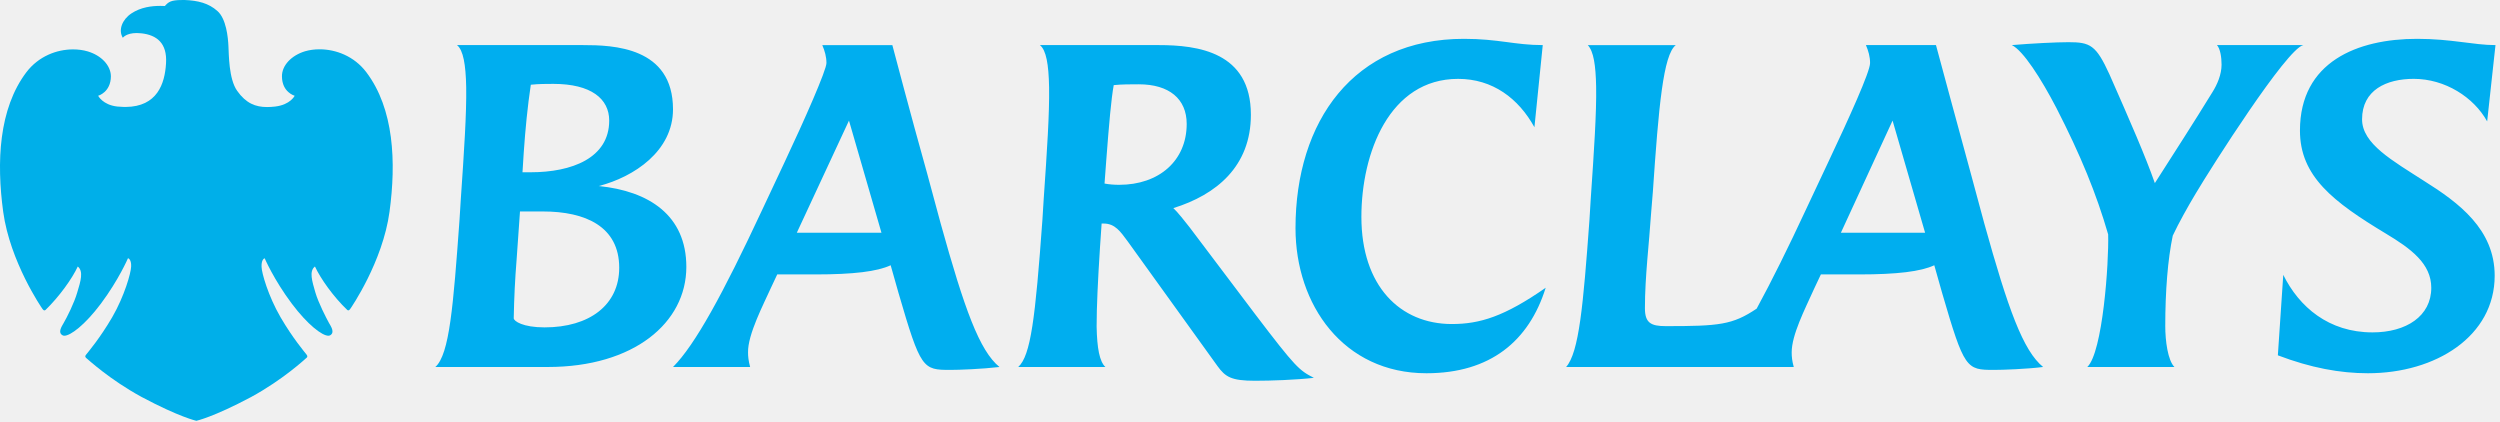
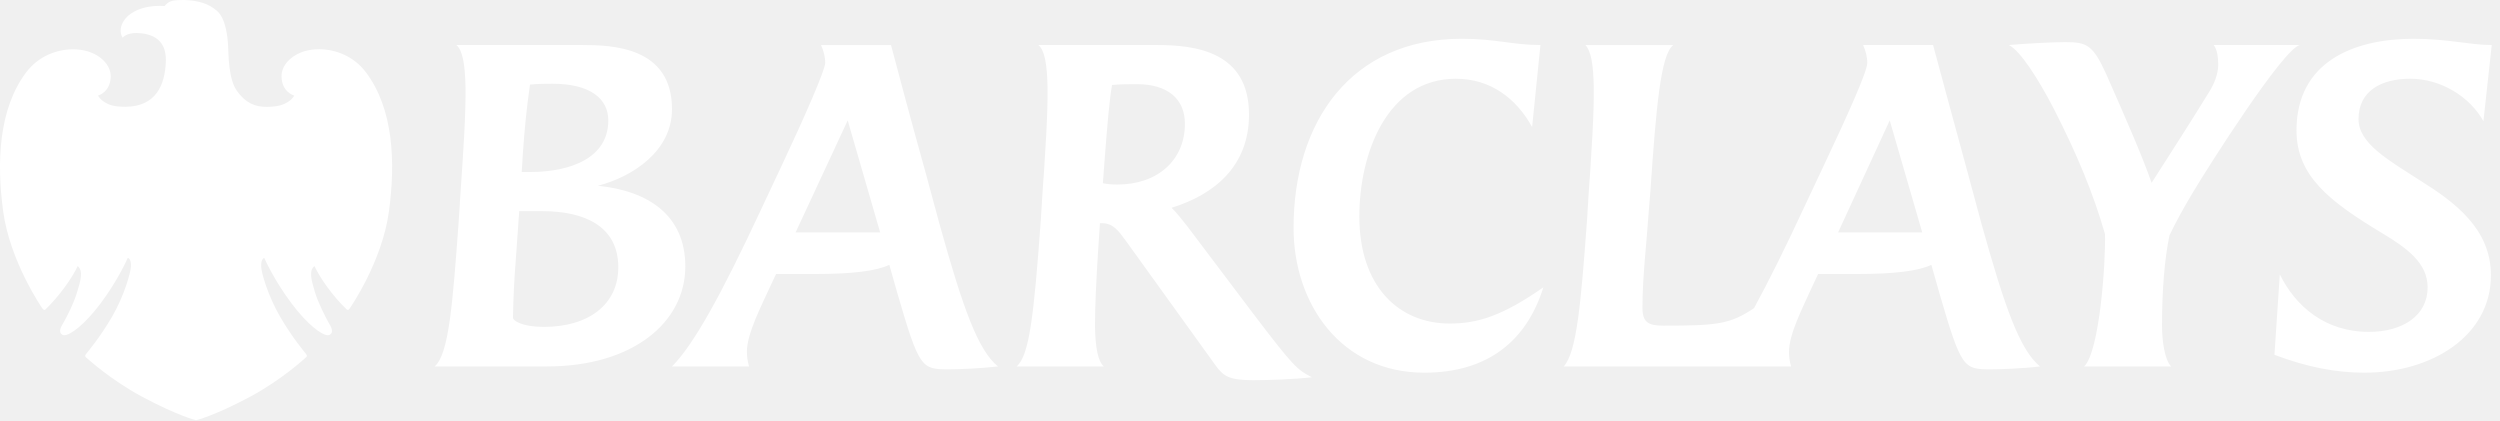
- <svg xmlns="http://www.w3.org/2000/svg" xmlns:xlink="http://www.w3.org/1999/xlink" version="1.0" id="Layer_1" x="0px" y="0px" width="390.528" height="65.853" viewBox="0 0 595.276 841.891" enable-background="new 0 0 595.276 841.891" xml:space="preserve">
-   <defs id="defs4203">
-     <defs id="defs4018">
-       <path d="M -203.862,562.153 L -203.862,447.633 C -203.861,441.039 -198.963,436.279 -192.5,436.279 C -198.963,436.279 -204.202,430.931 -204.202,424.34 L -204.232,392.137 C -204.232,389.249 -201.938,386.91 -199.114,386.91 L 79.182,386.91 C 90.916,386.91 100.428,396.613 100.428,408.581 L 100.428,572.869 C 100.428,578.279 96.127,583.821 90.82,583.821 L -182.616,583.821 C -194.355,583.821 -203.862,571.037 -203.862,562.153" id="SVGID_676_" />
-     </defs>
-     <clipPath id="SVGID_677_">
-       <use height="841.891" width="595.276" y="0" x="0" style="overflow:visible" id="use4022" overflow="visible" xlink:href="#SVGID_676_" />
-     </clipPath>
-   </defs>
-   <g id="g6604" transform="matrix(26.77527,0,0,26.77527,-8671.139,-11193.393)">
-     <path id="path21" d="M 427.24,427.105 C 426.244,425.3 424.097,423.931 421.765,423.931 C 419.714,423.931 417.91,424.771 417.91,426.949 C 417.91,428.783 420.181,430.027 422.545,431.552 C 425.125,433.169 427.801,435.158 427.801,438.612 C 427.801,443.122 423.416,445.889 418.346,445.889 C 416.262,445.889 414.086,445.485 411.629,444.552 L 412.032,438.549 C 413.215,440.945 415.424,442.841 418.687,442.841 C 421.207,442.841 423.072,441.629 423.072,439.513 C 423.072,437.709 421.547,436.59 419.683,435.471 C 415.763,433.108 413.277,431.209 413.277,427.789 C 413.277,422.656 417.568,420.946 422.015,420.946 C 424.595,420.946 426.214,421.413 427.861,421.413 L 427.24,427.105 M 405.502,432.484 C 404.94,433.418 404.228,434.691 403.79,435.626 C 403.418,437.398 403.231,439.763 403.231,442.374 C 403.231,443.463 403.418,444.924 403.915,445.422 L 397.416,445.422 C 398.565,444.334 399.033,437.649 398.972,435.533 C 398.101,432.517 396.917,429.624 395.114,426.109 C 393.966,423.902 392.627,421.816 391.787,421.413 C 393.248,421.29 395.114,421.196 396.017,421.196 C 397.633,421.196 398.07,421.413 399.066,423.591 C 400.618,427.106 401.769,429.747 402.454,431.708 C 404.103,429.126 405.253,427.354 406.746,424.928 C 407.119,424.337 407.43,423.591 407.43,422.875 C 407.43,422.314 407.336,421.693 407.088,421.413 L 413.526,421.413 C 412.282,421.693 406.683,430.495 405.502,432.484 M 382.892,427.044 L 379.037,435.408 L 385.318,435.408 L 382.892,427.044 M 390.45,445.639 C 388.396,445.639 388.242,445.578 386.593,439.918 L 386.003,437.834 C 385.009,438.3 383.234,438.518 380.405,438.518 L 377.544,438.518 L 377.046,439.575 C 376.331,441.163 375.367,443.026 375.367,444.335 C 375.367,444.646 375.398,444.987 375.523,445.423 L 358.542,445.423 C 359.507,444.335 359.818,440.821 360.284,434.444 L 360.377,432.921 C 360.626,429.282 360.815,426.483 360.782,424.525 C 360.751,422.908 360.595,421.881 360.16,421.415 L 366.723,421.415 C 365.789,422.131 365.446,425.986 365.012,432.363 L 364.887,433.886 C 364.731,436.25 364.421,438.675 364.421,441.039 C 364.421,442.126 364.856,442.375 365.977,442.375 C 369.956,442.375 370.953,442.282 372.755,441.069 C 373.874,439.016 375.151,436.434 376.393,433.76 L 378.075,430.184 C 379.66,426.825 381.214,423.403 381.214,422.751 C 381.214,422.283 381.09,421.849 380.905,421.413 L 386.129,421.413 C 386.129,421.413 388.243,429.251 388.71,430.929 L 389.735,434.724 C 391.507,441.1 392.628,444.209 394.121,445.422 C 392.875,445.578 391.103,445.639 390.45,445.639 M 348.125,445.889 C 341.936,445.889 338.359,440.789 338.359,435.067 C 338.359,427.106 342.681,420.946 350.923,420.946 C 353.504,420.946 354.718,421.413 356.8,421.413 L 356.179,427.54 C 354.997,425.394 353.068,423.932 350.488,423.932 C 345.357,423.932 343.273,429.469 343.273,434.227 C 343.273,439.389 346.166,442.218 350.021,442.218 C 352.105,442.218 353.939,441.658 357.019,439.513 C 355.775,443.495 352.882,445.889 348.125,445.889 M 326.667,424.337 C 326.076,424.337 325.359,424.337 324.801,424.399 C 324.614,425.425 324.458,427.198 324.24,430.058 L 324.115,431.739 C 324.428,431.802 324.831,431.834 325.205,431.834 C 328.189,431.834 330.243,430.028 330.243,427.293 C 330.243,425.425 328.937,424.337 326.667,424.337 M 335.342,446.449 C 333.57,446.449 333.134,446.168 332.544,445.359 L 325.826,436.029 C 325.297,435.314 324.893,434.723 324.054,434.723 L 323.898,434.723 L 323.775,436.527 C 323.618,438.984 323.525,440.945 323.525,442.406 C 323.556,444.023 323.743,445.017 324.179,445.422 L 317.679,445.422 C 318.611,444.582 318.952,441.783 319.482,434.443 L 319.576,432.92 C 319.825,429.313 320.012,426.513 319.98,424.555 C 319.948,422.844 319.763,421.786 319.295,421.413 C 322.996,421.413 328.158,421.413 328.158,421.413 C 331.05,421.413 335.031,421.912 335.031,426.607 C 335.031,430.462 332.449,432.578 329.247,433.572 C 329.558,433.853 330.117,434.568 330.46,435.004 L 335.342,441.473 C 338.39,445.485 338.638,445.671 339.728,446.231 C 338.359,446.386 336.525,446.449 335.342,446.449 M 305.054,427.044 L 301.164,435.408 L 307.477,435.408 L 305.054,427.044 M 312.609,445.639 C 310.558,445.639 310.402,445.578 308.754,439.918 L 308.163,437.834 C 307.166,438.3 305.394,438.518 302.564,438.518 L 299.703,438.518 L 299.206,439.575 C 298.708,440.696 297.495,442.998 297.526,444.335 C 297.526,444.646 297.557,444.957 297.682,445.423 L 291.929,445.423 C 293.577,443.775 295.661,439.95 298.553,433.761 L 300.233,430.185 C 301.756,426.951 303.374,423.281 303.374,422.752 C 303.374,422.284 303.251,421.85 303.063,421.414 L 308.289,421.414 C 308.289,421.414 309.655,426.608 310.869,430.93 L 311.895,434.725 C 313.668,441.101 314.787,444.21 316.28,445.423 C 314.943,445.578 313.263,445.639 312.609,445.639 M 283.002,424.306 C 282.535,424.306 281.914,424.306 281.323,424.369 C 281.074,426.048 280.918,427.665 280.795,429.437 C 280.795,429.437 280.701,430.96 280.701,430.898 L 281.323,430.898 C 284.371,430.898 287.171,429.841 287.171,427.044 C 287.171,425.425 285.833,424.306 283.002,424.306 M 282.226,433.822 L 280.516,433.822 L 280.267,437.367 C 280.143,438.923 280.08,440.228 280.049,441.783 C 280.049,442.002 280.733,442.468 282.349,442.468 C 285.708,442.468 287.917,440.789 287.917,438.02 C 287.917,434.941 285.397,433.822 282.226,433.822 M 282.599,445.422 L 274.202,445.422 C 275.26,444.488 275.54,440.85 276.006,434.443 L 276.099,432.951 C 276.349,429.312 276.535,426.513 276.504,424.555 C 276.473,422.875 276.286,421.786 275.819,421.413 L 285.211,421.413 C 287.45,421.413 291.929,421.538 291.929,426.202 C 291.929,429.312 289.036,431.24 286.393,431.926 C 290.125,432.299 292.924,434.102 292.924,437.958 C 292.923,442.125 289.005,445.422 282.599,445.422" style="fill:#00aeef" />
-     <path transform="translate(235.5614,-71.28032)" clip-path="url(#SVGID_677_)" d="M 19.741,489.332 C 18.909,489.332 18.737,489.477 18.467,489.778 C 18.361,489.771 18.25,489.769 18.134,489.769 C 17.494,489.769 16.672,489.863 15.971,490.332 C 15.294,490.779 14.972,491.57 15.333,492.149 C 15.333,492.149 15.575,491.794 16.371,491.794 C 16.483,491.794 16.607,491.806 16.739,491.817 C 17.839,491.947 18.653,492.526 18.554,494.055 C 18.466,495.583 17.893,497.287 15.549,497.307 C 15.549,497.307 15.247,497.307 14.925,497.277 C 13.834,497.158 13.491,496.473 13.491,496.473 C 13.491,496.473 14.434,496.217 14.442,495.02 C 14.434,494.206 13.725,493.461 12.702,493.16 C 12.367,493.062 11.999,493.014 11.616,493.014 C 10.41,493.014 9.056,493.519 8.143,494.711 C 6.073,497.444 5.905,501.428 6.41,505.133 C 6.918,508.846 9.273,512.285 9.342,512.379 C 9.392,512.445 9.437,512.481 9.488,512.481 C 9.514,512.481 9.541,512.469 9.569,512.446 C 10.586,511.459 11.556,510.11 11.971,509.208 C 12.415,509.562 12.183,510.315 11.939,511.119 C 11.707,511.941 11.143,513.032 10.939,513.384 C 10.742,513.728 10.478,514.128 10.833,514.337 C 10.869,514.359 10.915,514.371 10.97,514.371 C 11.426,514.371 12.499,513.576 13.696,511.98 C 15.036,510.184 15.716,508.59 15.716,508.59 C 15.814,508.612 15.978,508.778 15.951,509.23 C 15.933,509.689 15.461,511.397 14.542,512.987 C 13.613,514.576 12.755,515.57 12.582,515.796 C 12.475,515.927 12.566,516.009 12.635,516.062 C 12.703,516.108 14.346,517.642 16.733,518.938 C 19.561,520.445 20.815,520.716 20.815,520.716 C 20.815,520.716 22.066,520.452 24.894,518.946 C 27.28,517.648 28.93,516.107 28.991,516.055 C 29.06,516.008 29.148,515.934 29.044,515.79 C 28.881,515.574 28.02,514.575 27.093,512.986 C 26.177,511.407 25.687,509.688 25.68,509.235 C 25.661,508.778 25.815,508.627 25.909,508.589 C 25.909,508.589 26.596,510.193 27.936,511.979 C 29.139,513.577 30.202,514.37 30.66,514.37 C 30.718,514.37 30.764,514.358 30.802,514.336 C 31.146,514.127 30.89,513.721 30.688,513.381 C 30.5,513.031 29.928,511.947 29.685,511.118 C 29.452,510.305 29.21,509.553 29.662,509.207 C 30.078,510.109 31.041,511.465 32.061,512.438 C 32.088,512.466 32.119,512.48 32.149,512.48 C 32.194,512.48 32.242,512.445 32.284,512.384 C 32.359,512.284 34.718,508.851 35.222,505.132 C 35.728,501.419 35.561,497.444 33.489,494.71 C 32.582,493.515 31.218,493.007 30.004,493.007 C 29.625,493.007 29.263,493.056 28.932,493.151 C 27.901,493.461 27.195,494.213 27.201,495.019 C 27.201,496.216 28.149,496.472 28.149,496.472 C 28.149,496.472 27.832,497.14 26.702,497.276 C 26.491,497.302 26.286,497.314 26.09,497.314 C 25.24,497.314 24.524,497.044 23.864,496.112 C 23.224,495.215 23.245,493.368 23.208,492.752 C 23.179,492.127 23.045,490.725 22.388,490.153 C 21.733,489.566 20.935,489.369 19.94,489.33 C 19.867,489.332 19.802,489.332 19.741,489.332" id="path4050" style="fill:#00afe9" />
-   </g>
+ <svg xmlns="http://www.w3.org/2000/svg" width="238" height="40" viewBox="0 0 238 40" fill="none">
+   <path d="M236.422 11.541C235.152 9.24 232.416 7.495 229.444 7.495C226.83 7.495 224.531 8.566 224.531 11.342C224.531 13.679 227.425 15.264 230.438 17.208C233.726 19.269 237.137 21.804 237.137 26.206C237.137 31.953 231.548 35.48 225.087 35.48C222.431 35.48 219.657 34.965 216.526 33.776L217.04 26.125C218.547 29.179 221.363 31.595 225.521 31.595C228.733 31.595 231.11 30.051 231.11 27.354C231.11 25.055 229.166 23.629 226.791 22.203C221.795 19.191 218.626 16.771 218.626 12.412C218.626 5.871 224.095 3.691 229.763 3.691C233.051 3.691 235.114 4.286 237.213 4.286L236.422 11.541ZM208.718 18.396C208.001 19.586 207.094 21.209 206.536 22.4C206.062 24.659 205.823 27.673 205.823 31C205.823 32.388 206.062 34.25 206.695 34.885H198.412C199.877 33.498 200.473 24.978 200.395 22.282C199.285 18.438 197.776 14.751 195.479 10.271C194.015 7.458 192.309 4.8 191.238 4.286C193.1 4.13 195.478 4.01 196.629 4.01C198.689 4.01 199.246 4.286 200.515 7.062C202.493 11.542 203.96 14.908 204.833 17.407C206.935 14.116 208.4 11.858 210.303 8.766C210.778 8.013 211.175 7.062 211.175 6.15C211.175 5.435 211.055 4.643 210.739 4.286H218.944C217.358 4.643 210.223 15.861 208.718 18.396ZM179.902 11.463L174.989 22.122H182.994L179.902 11.463ZM189.534 35.161C186.917 35.161 186.72 35.084 184.619 27.87L183.867 25.214C182.6 25.808 180.338 26.086 176.733 26.086H173.086L172.452 27.433C171.54 29.457 170.312 31.831 170.312 33.499C170.312 33.896 170.351 34.33 170.511 34.886H148.869C150.099 33.499 150.495 29.021 151.089 20.894L151.208 18.953C151.525 14.315 151.766 10.748 151.724 8.252C151.684 6.192 151.486 4.883 150.931 4.289H159.295C158.105 5.201 157.668 10.114 157.115 18.242L156.956 20.183C156.757 23.195 156.362 26.286 156.362 29.299C156.362 30.684 156.916 31.001 158.345 31.001C163.416 31.001 164.686 30.883 166.983 29.337C168.409 26.721 170.037 23.43 171.619 20.022L173.763 15.465C175.783 11.184 177.764 6.823 177.764 5.992C177.764 5.395 177.606 4.842 177.37 4.286H184.028C184.028 4.286 186.722 14.275 187.317 16.414L188.623 21.251C190.882 29.377 192.31 33.339 194.213 34.885C192.625 35.084 190.367 35.161 189.534 35.161ZM135.593 35.48C127.706 35.48 123.147 28.98 123.147 21.688C123.147 11.542 128.655 3.691 139.159 3.691C142.449 3.691 143.996 4.286 146.649 4.286L145.858 12.095C144.351 9.36 141.893 7.497 138.605 7.497C132.066 7.497 129.41 14.553 129.41 20.617C129.41 27.196 133.097 30.801 138.01 30.801C140.666 30.801 143.003 30.088 146.928 27.354C145.343 32.429 141.656 35.48 135.593 35.48ZM108.246 8.013C107.493 8.013 106.579 8.013 105.868 8.092C105.63 9.399 105.431 11.659 105.153 15.304L104.994 17.446C105.393 17.527 105.906 17.567 106.383 17.567C110.186 17.567 112.803 15.266 112.803 11.78C112.803 9.399 111.139 8.013 108.246 8.013ZM119.302 36.194C117.044 36.194 116.488 35.836 115.736 34.804L107.174 22.914C106.5 22.003 105.985 21.249 104.916 21.249H104.717L104.56 23.549C104.36 26.68 104.242 29.179 104.242 31.041C104.281 33.102 104.519 34.368 105.075 34.885H96.791C97.979 33.814 98.414 30.247 99.089 20.892L99.209 18.951C99.526 14.355 99.764 10.786 99.724 8.291C99.683 6.11 99.447 4.762 98.851 4.286C103.568 4.286 110.146 4.286 110.146 4.286C113.832 4.286 118.906 4.922 118.906 10.906C118.906 15.819 115.615 18.516 111.534 19.782C111.93 20.14 112.643 21.052 113.08 21.607L119.302 29.852C123.186 34.965 123.502 35.202 124.892 35.916C123.147 36.113 120.81 36.194 119.302 36.194ZM80.701 11.463L75.744 22.122H83.789L80.701 11.463ZM90.33 35.161C87.716 35.161 87.517 35.084 85.417 27.87L84.663 25.214C83.393 25.808 81.135 26.086 77.528 26.086H73.882L73.248 27.433C72.614 28.862 71.068 31.795 71.107 33.499C71.107 33.896 71.147 34.292 71.306 34.886H63.974C66.074 32.786 68.73 27.911 72.416 20.023L74.557 15.466C76.498 11.344 78.56 6.667 78.56 5.993C78.56 5.396 78.403 4.843 78.164 4.288H84.824C84.824 4.288 86.565 10.907 88.112 16.415L89.42 21.252C91.679 29.378 93.106 33.34 95.008 34.886C93.304 35.084 91.163 35.161 90.33 35.161ZM52.597 7.973C52.002 7.973 51.21 7.973 50.457 8.054C50.14 10.193 49.941 12.254 49.784 14.513C49.784 14.513 49.664 16.454 49.664 16.375H50.457C54.342 16.375 57.91 15.027 57.91 11.463C57.91 9.399 56.205 7.973 52.597 7.973ZM51.608 20.101H49.429L49.111 24.619C48.953 26.602 48.873 28.265 48.834 30.247C48.834 30.526 49.705 31.12 51.765 31.12C56.046 31.12 58.861 28.98 58.861 25.451C58.861 21.527 55.649 20.101 51.608 20.101ZM52.083 34.885H41.382C42.73 33.694 43.087 29.058 43.681 20.892L43.8 18.991C44.118 14.353 44.355 10.786 44.316 8.291C44.276 6.15 44.038 4.762 43.443 4.286H55.412C58.266 4.286 63.974 4.446 63.974 10.39C63.974 14.353 60.287 16.81 56.919 17.685C61.675 18.16 65.242 20.458 65.242 25.372C65.241 30.683 60.248 34.885 52.083 34.885Z" fill="white" />
+   <path d="M17.295 0.003C16.235 0.003 16.016 0.187 15.671 0.571C15.536 0.562 15.395 0.56 15.247 0.56C14.431 0.56 13.384 0.679 12.491 1.277C11.628 1.847 11.217 2.855 11.677 3.593C11.677 3.593 11.986 3.14 13 3.14C13.143 3.14 13.301 3.156 13.469 3.17C14.871 3.335 15.909 4.073 15.782 6.022C15.67 7.969 14.94 10.141 11.953 10.166C11.953 10.166 11.568 10.166 11.157 10.128C9.767 9.976 9.33 9.103 9.33 9.103C9.33 9.103 10.532 8.777 10.542 7.252C10.532 6.214 9.628 5.265 8.324 4.881C7.897 4.756 7.428 4.695 6.94 4.695C5.403 4.695 3.678 5.339 2.514 6.858C-0.124 10.341 -0.338 15.418 0.305 20.14C0.953 24.872 3.954 29.255 4.042 29.375C4.106 29.459 4.163 29.505 4.228 29.505C4.261 29.505 4.296 29.49 4.331 29.46C5.628 28.202 6.864 26.483 7.393 25.334C7.959 25.785 7.663 26.744 7.352 27.769C7.056 28.817 6.337 30.207 6.077 30.656C5.826 31.094 5.49 31.604 5.942 31.87C5.988 31.898 6.047 31.914 6.117 31.914C6.698 31.914 8.066 30.9 9.591 28.866C11.299 26.578 12.165 24.546 12.165 24.546C12.29 24.574 12.499 24.786 12.465 25.362C12.442 25.947 11.841 28.123 10.669 30.15C9.485 32.175 8.392 33.442 8.171 33.73C8.035 33.897 8.151 34.001 8.239 34.069C8.326 34.127 10.419 36.082 13.462 37.734C17.066 39.655 18.664 40 18.664 40C18.664 40 20.258 39.663 23.862 37.744C26.903 36.09 29.006 34.126 29.084 34.06C29.172 34 29.284 33.906 29.151 33.722C28.944 33.447 27.846 32.174 26.665 30.148C25.498 28.136 24.873 25.945 24.864 25.368C24.84 24.786 25.036 24.593 25.156 24.545C25.156 24.545 26.032 26.589 27.739 28.865C29.273 30.902 30.627 31.912 31.211 31.912C31.285 31.912 31.343 31.897 31.392 31.869C31.83 31.603 31.504 31.085 31.247 30.652C31.007 30.206 30.278 28.824 29.968 27.768C29.671 26.732 29.363 25.773 29.939 25.332C30.469 26.482 31.697 28.21 32.996 29.45C33.031 29.486 33.07 29.504 33.109 29.504C33.166 29.504 33.227 29.459 33.281 29.381C33.376 29.254 36.383 24.879 37.025 20.139C37.67 15.407 37.457 10.341 34.816 6.857C33.66 5.334 31.922 4.686 30.375 4.686C29.892 4.686 29.43 4.749 29.009 4.87C27.695 5.265 26.795 6.223 26.803 7.25C26.803 8.776 28.011 9.102 28.011 9.102C28.011 9.102 27.607 9.954 26.167 10.127C25.898 10.16 25.637 10.175 25.387 10.175C24.303 10.175 23.391 9.831 22.55 8.643C21.734 7.5 21.761 5.146 21.714 4.361C21.677 3.565 21.506 1.778 20.669 1.049C19.834 0.301 18.817 0.05 17.549 0C17.456 0.003 17.373 0.003 17.295 0.003Z" fill="white" />
</svg>
